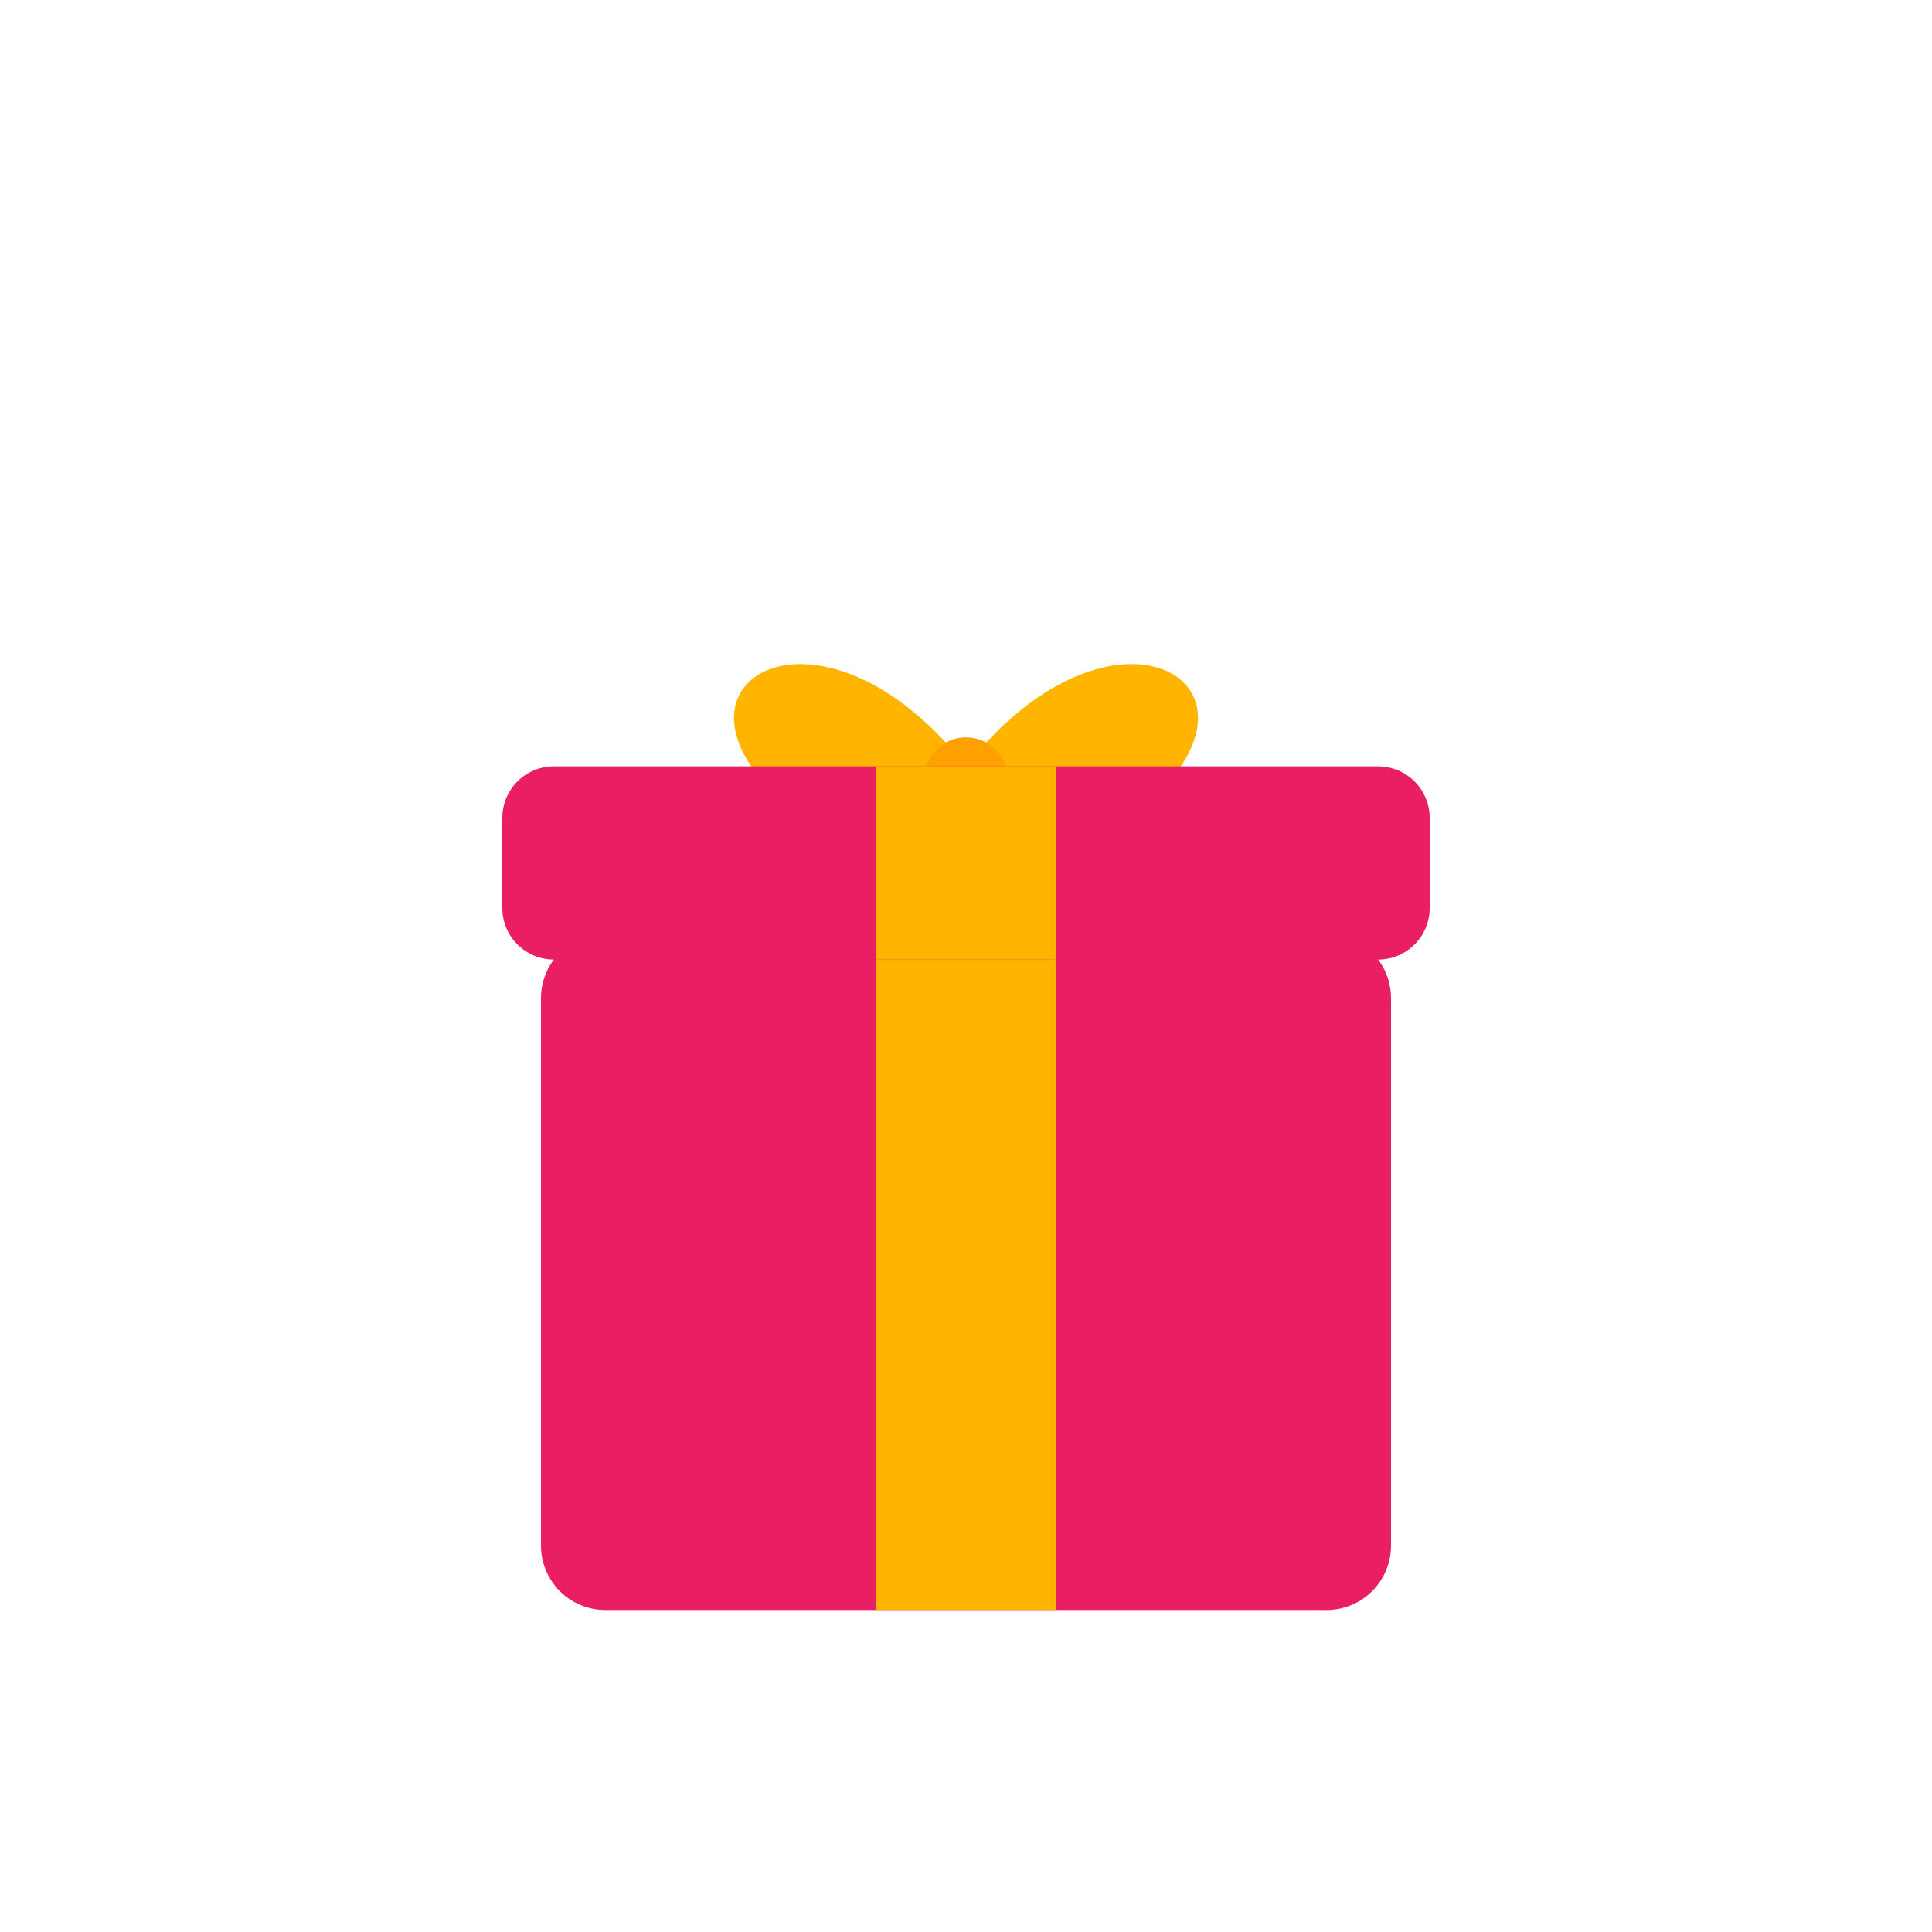
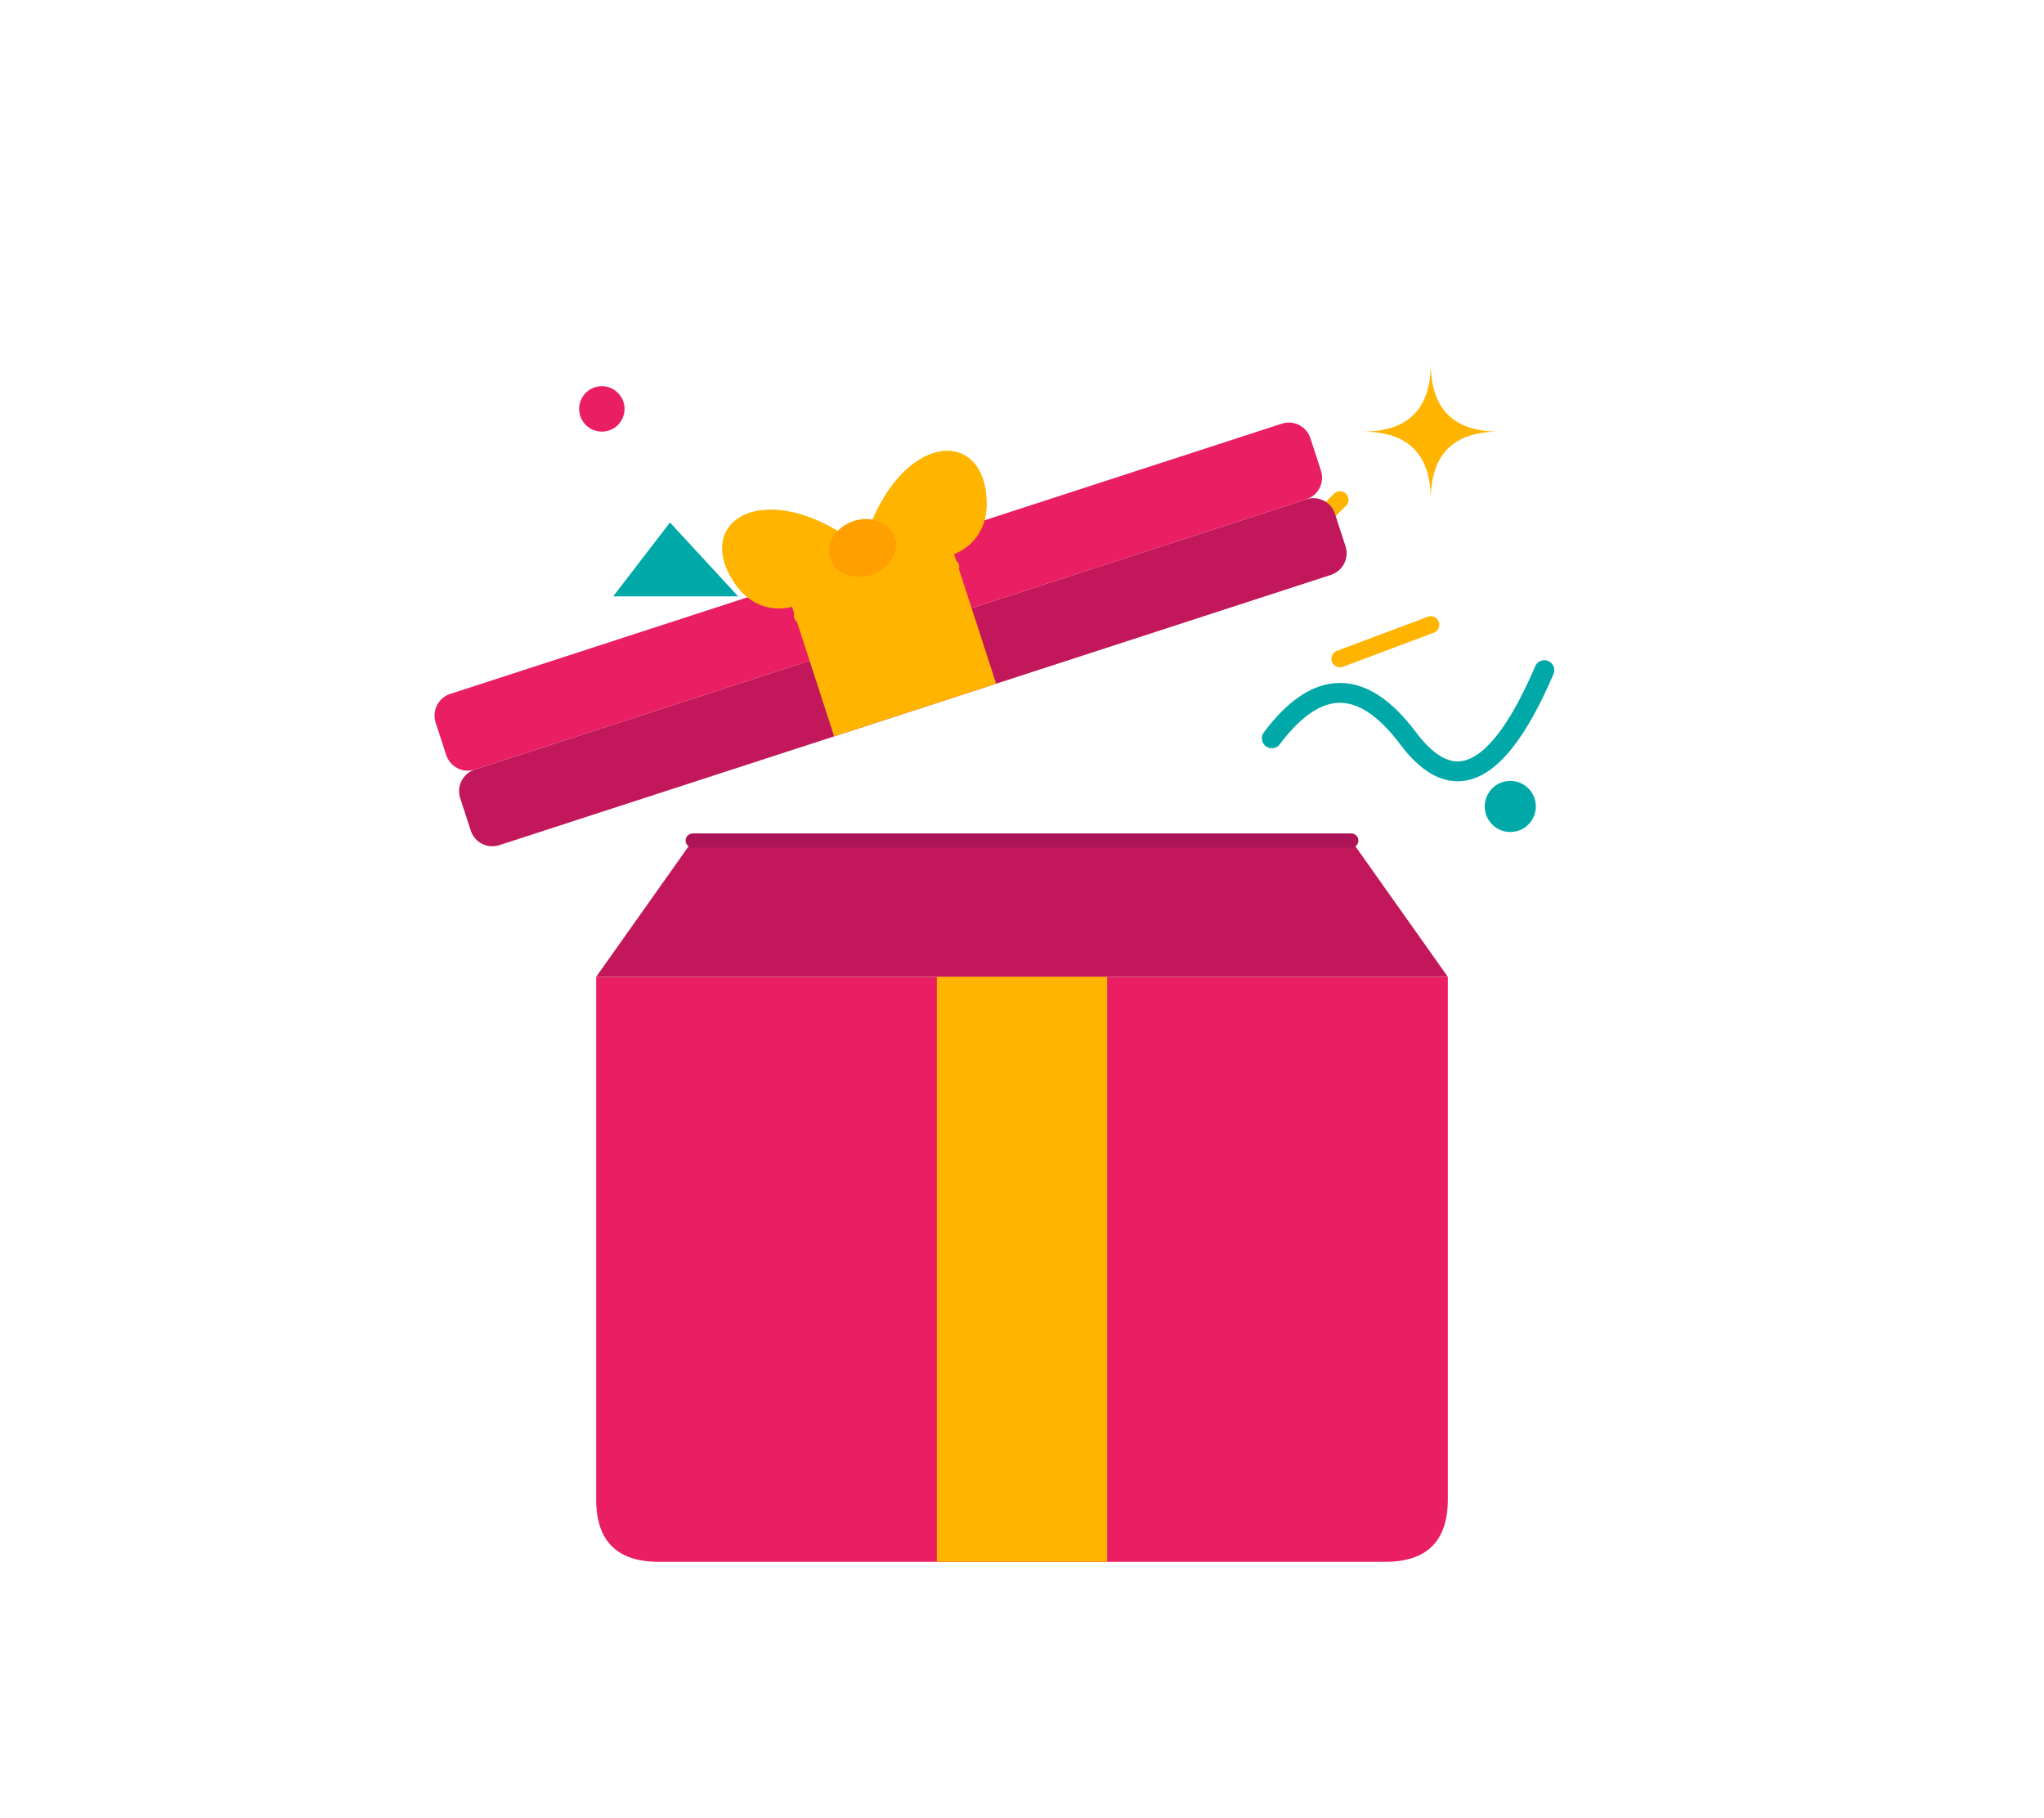
- <svg xmlns="http://www.w3.org/2000/svg" viewBox="0 0 300 300" role="img" aria-label="Celebration Box Icon">
-   <rect x="84" y="145" width="132" height="105" rx="10" fill="#E91E63" />
-   <rect x="136" y="145" width="28" height="105" fill="#FFB400" />
-   <g transform="translate(78, 147)">
-     <g transform="translate(72, -28)">
-       <path d="M 0 0 C -22 -28 -48 -14 -30 4 C -18 10 -8 4 0 0 Z" fill="#FFB400" />
-       <path d="M 0 0 C 8 4 18 10 30 4 C 48 -14 22 -28 0 0 Z" fill="#FFB400" />
-       <circle cx="0" cy="2" r="6.5" fill="#FFA000" />
+ <svg xmlns="http://www.w3.org/2000/svg" viewBox="0 0 360 320" width="100%" height="100%">
+   <g id="confetti">
+     <path d="M 252 64 Q 252 76 264 76 Q 252 76 252 88 Q 252 76 240 76 Q 252 76 252 64 Z" fill="#FFB400" />
+     <line x1="222" y1="102" x2="236" y2="88" stroke="#FFB400" stroke-width="3" stroke-linecap="round" />
+     <line x1="236" y1="116" x2="252" y2="110" stroke="#FFB400" stroke-width="3" stroke-linecap="round" />
+     <path d="M 224 130 Q 236 114 248 130 T 272 118" fill="none" stroke="#00A8A8" stroke-width="3.5" stroke-linecap="round" />
+     <polygon points="118,92 130,105 108,105" fill="#00A8A8" />
+     <circle cx="266" cy="142" r="4.5" fill="#00A8A8" />
+     <circle cx="106" cy="72" r="4" fill="#E91E63" />
+   </g>
+   <g id="box-opening">
+     <polygon points="105,172 122,148 238,148 255,172" fill="#C2185B" />
+     <line x1="122" y1="148" x2="238" y2="148" stroke="#AD1457" stroke-width="2.5" stroke-linecap="round" />
+   </g>
+   <g id="box-body">
+     <path d="M 105 172          L 255 172          L 255 264          Q 255 275 244 275          L 116 275          Q 105 275 105 264          Z" fill="#E91E63" />
+   </g>
+   <g id="body-ribbon">
+     <rect x="165" y="172" width="30" height="103" fill="#FFB400" />
+   </g>
+   <g id="floating-lid" transform="translate(155, 106) rotate(-18)">
+     <rect x="-81" y="6" width="162" height="14" rx="4" fill="#C2185B" />
+     <rect x="-81" y="-8" width="162" height="14" rx="4" fill="#E91E63" />
+     <rect x="-15" y="-8" width="30" height="28" fill="#FFB400" />
+     <g id="gift-bow" transform="translate(0, -8)">
+       <path d="M 0 -2            C -12 -20, -28 -16, -23 -2            C -19 8, -6 4, 0 -2 Z" fill="#FFB400" />
+       <path d="M 0 -2            C 12 -20, 28 -16, 23 -2            C 19 8, 6 4, 0 -2 Z" fill="#FFB400" />
+       <path d="M -4 2 Q -10 9 -14 6" fill="none" stroke="#FFB400" stroke-width="2.5" stroke-linecap="round" />
+       <path d="M 4 2 Q 10 9 14 6" fill="none" stroke="#FFB400" stroke-width="2.5" stroke-linecap="round" />
+       <ellipse cx="0" cy="-2" rx="6" ry="5" fill="#FFA000" />
    </g>
-     <rect x="0" y="-28" width="144" height="30" rx="8" fill="#E91E63" />
-     <rect x="58" y="-28" width="28" height="30" fill="#FFB400" />
  </g>
</svg>
